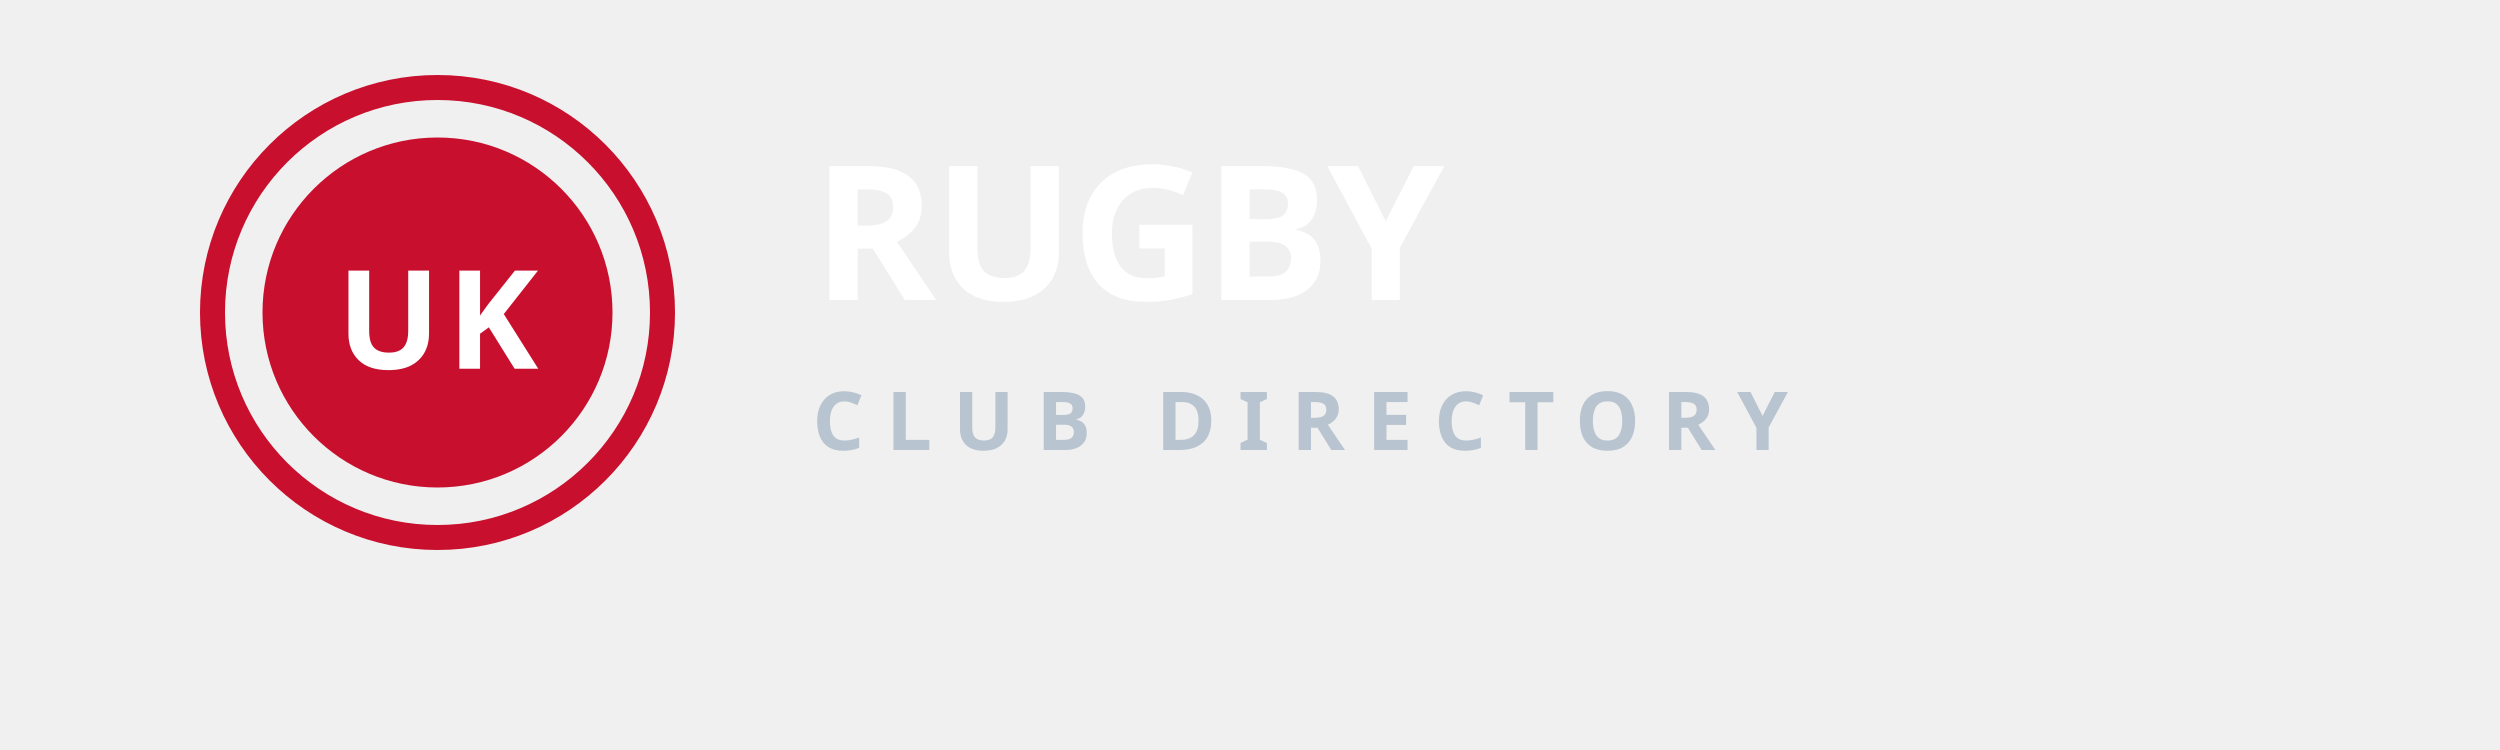
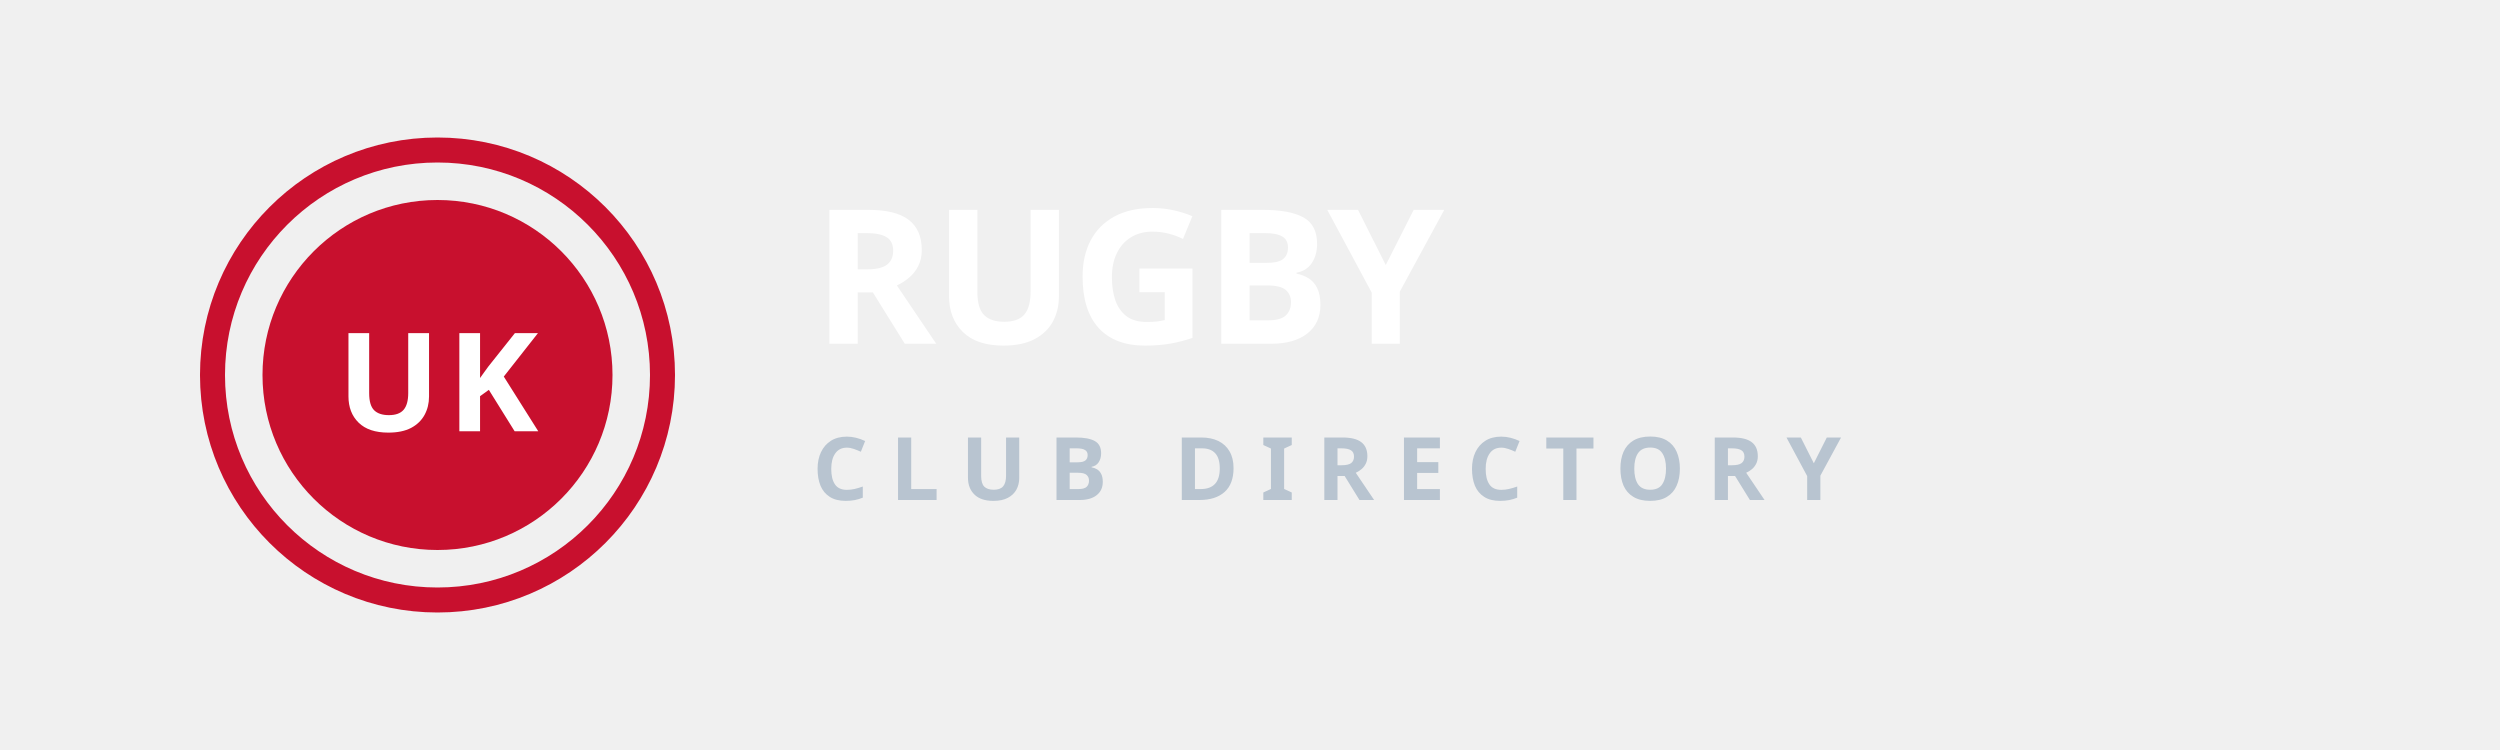
- <svg xmlns="http://www.w3.org/2000/svg" viewBox="0 0 400 120" width="180" height="54">
-   <g transform="translate(30,10)">
+ <svg xmlns="http://www.w3.org/2000/svg" viewBox="0 0 400 120" width="100%" height="100%">
+   <g transform="translate(30, 20)">
    <circle cx="40" cy="40" r="36" fill="none" stroke="#c8102e" stroke-width="4" />
    <circle cx="40" cy="40" r="28" fill="#c8102e" />
    <text x="40" y="49" font-family="Oswald,system-ui,sans-serif" font-size="22" font-weight="900" fill="#ffffff" text-anchor="middle" letter-spacing="1">UK</text>
  </g>
-   <text x="130" y="48" font-family="Oswald,system-ui,sans-serif" font-size="30" font-weight="900" fill="#ffffff" letter-spacing="-0.5">RUGBY</text>
-   <text x="130" y="72" font-family="Oswald,system-ui,sans-serif" font-size="13" fill="#b8c4d0" letter-spacing="3.5" font-weight="600">CLUB DIRECTORY</text>
+   <text x="130" y="55" font-family="Oswald,system-ui,sans-serif" font-size="30" font-weight="900" fill="#ffffff" letter-spacing="-0.5">RUGBY</text>
+   <text x="130" y="80" font-family="Oswald,system-ui,sans-serif" font-size="14" fill="#b8c4d0" letter-spacing="3.5" font-weight="600">CLUB DIRECTORY</text>
</svg>
